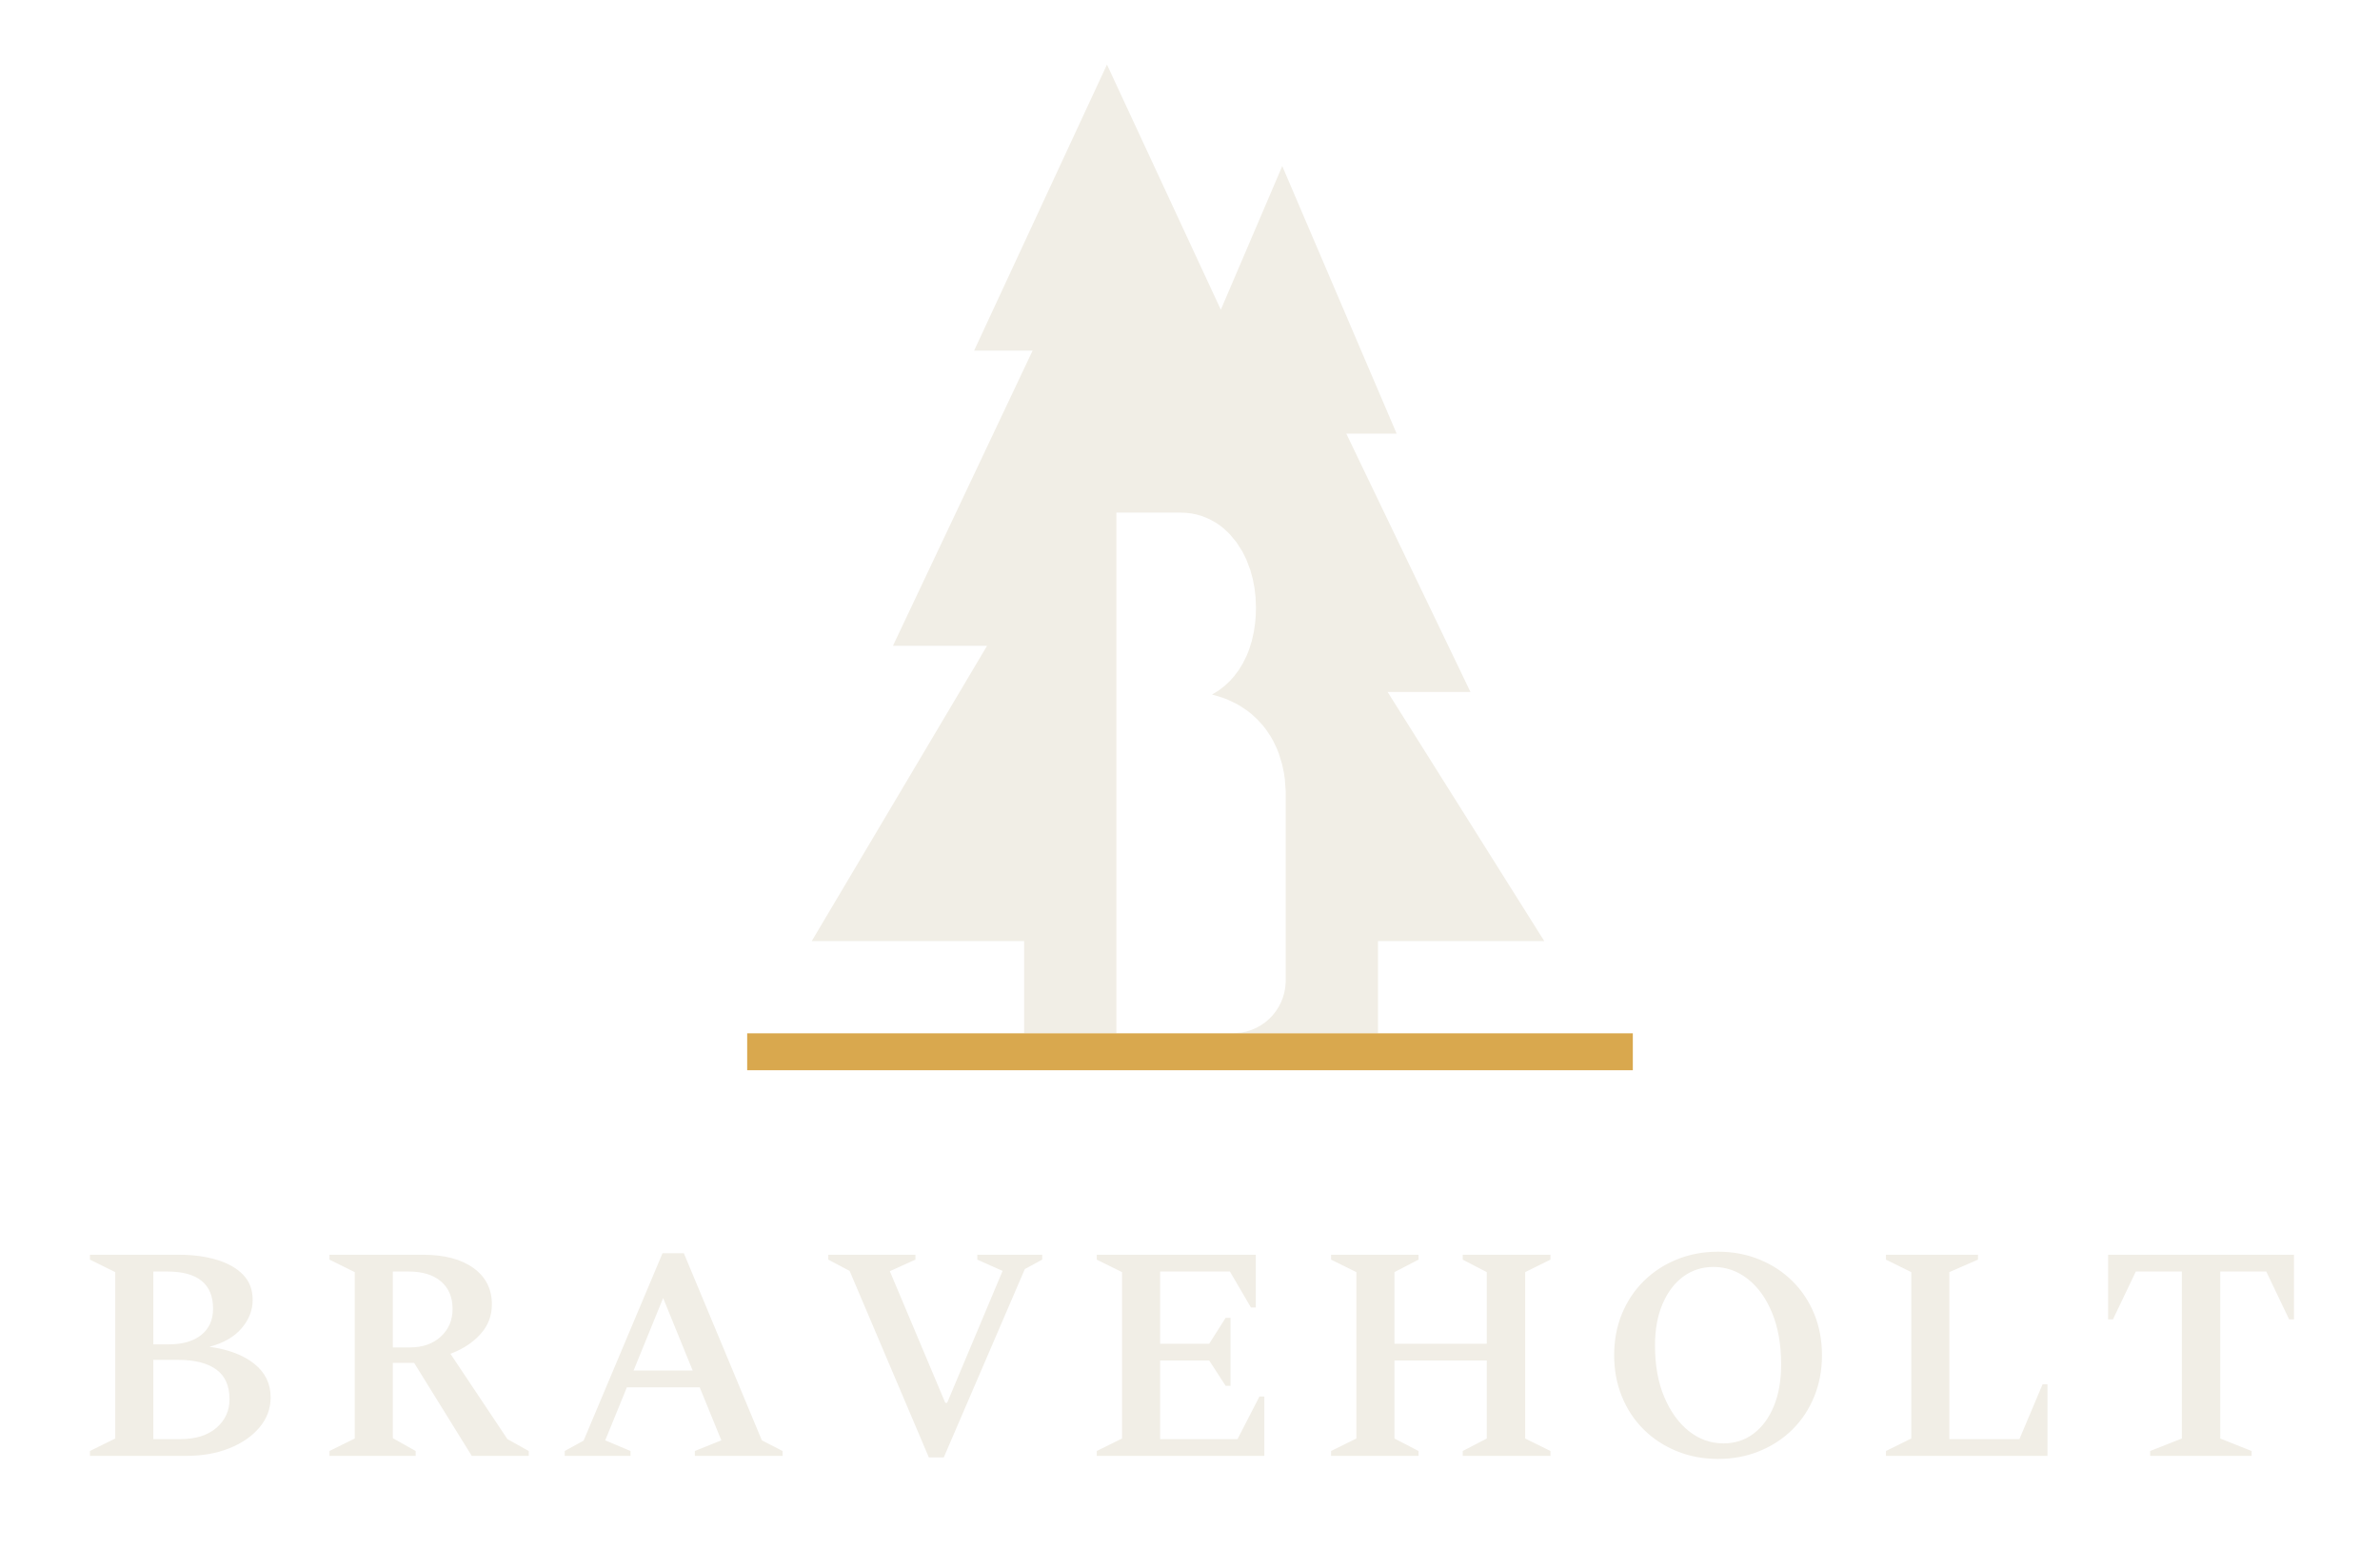
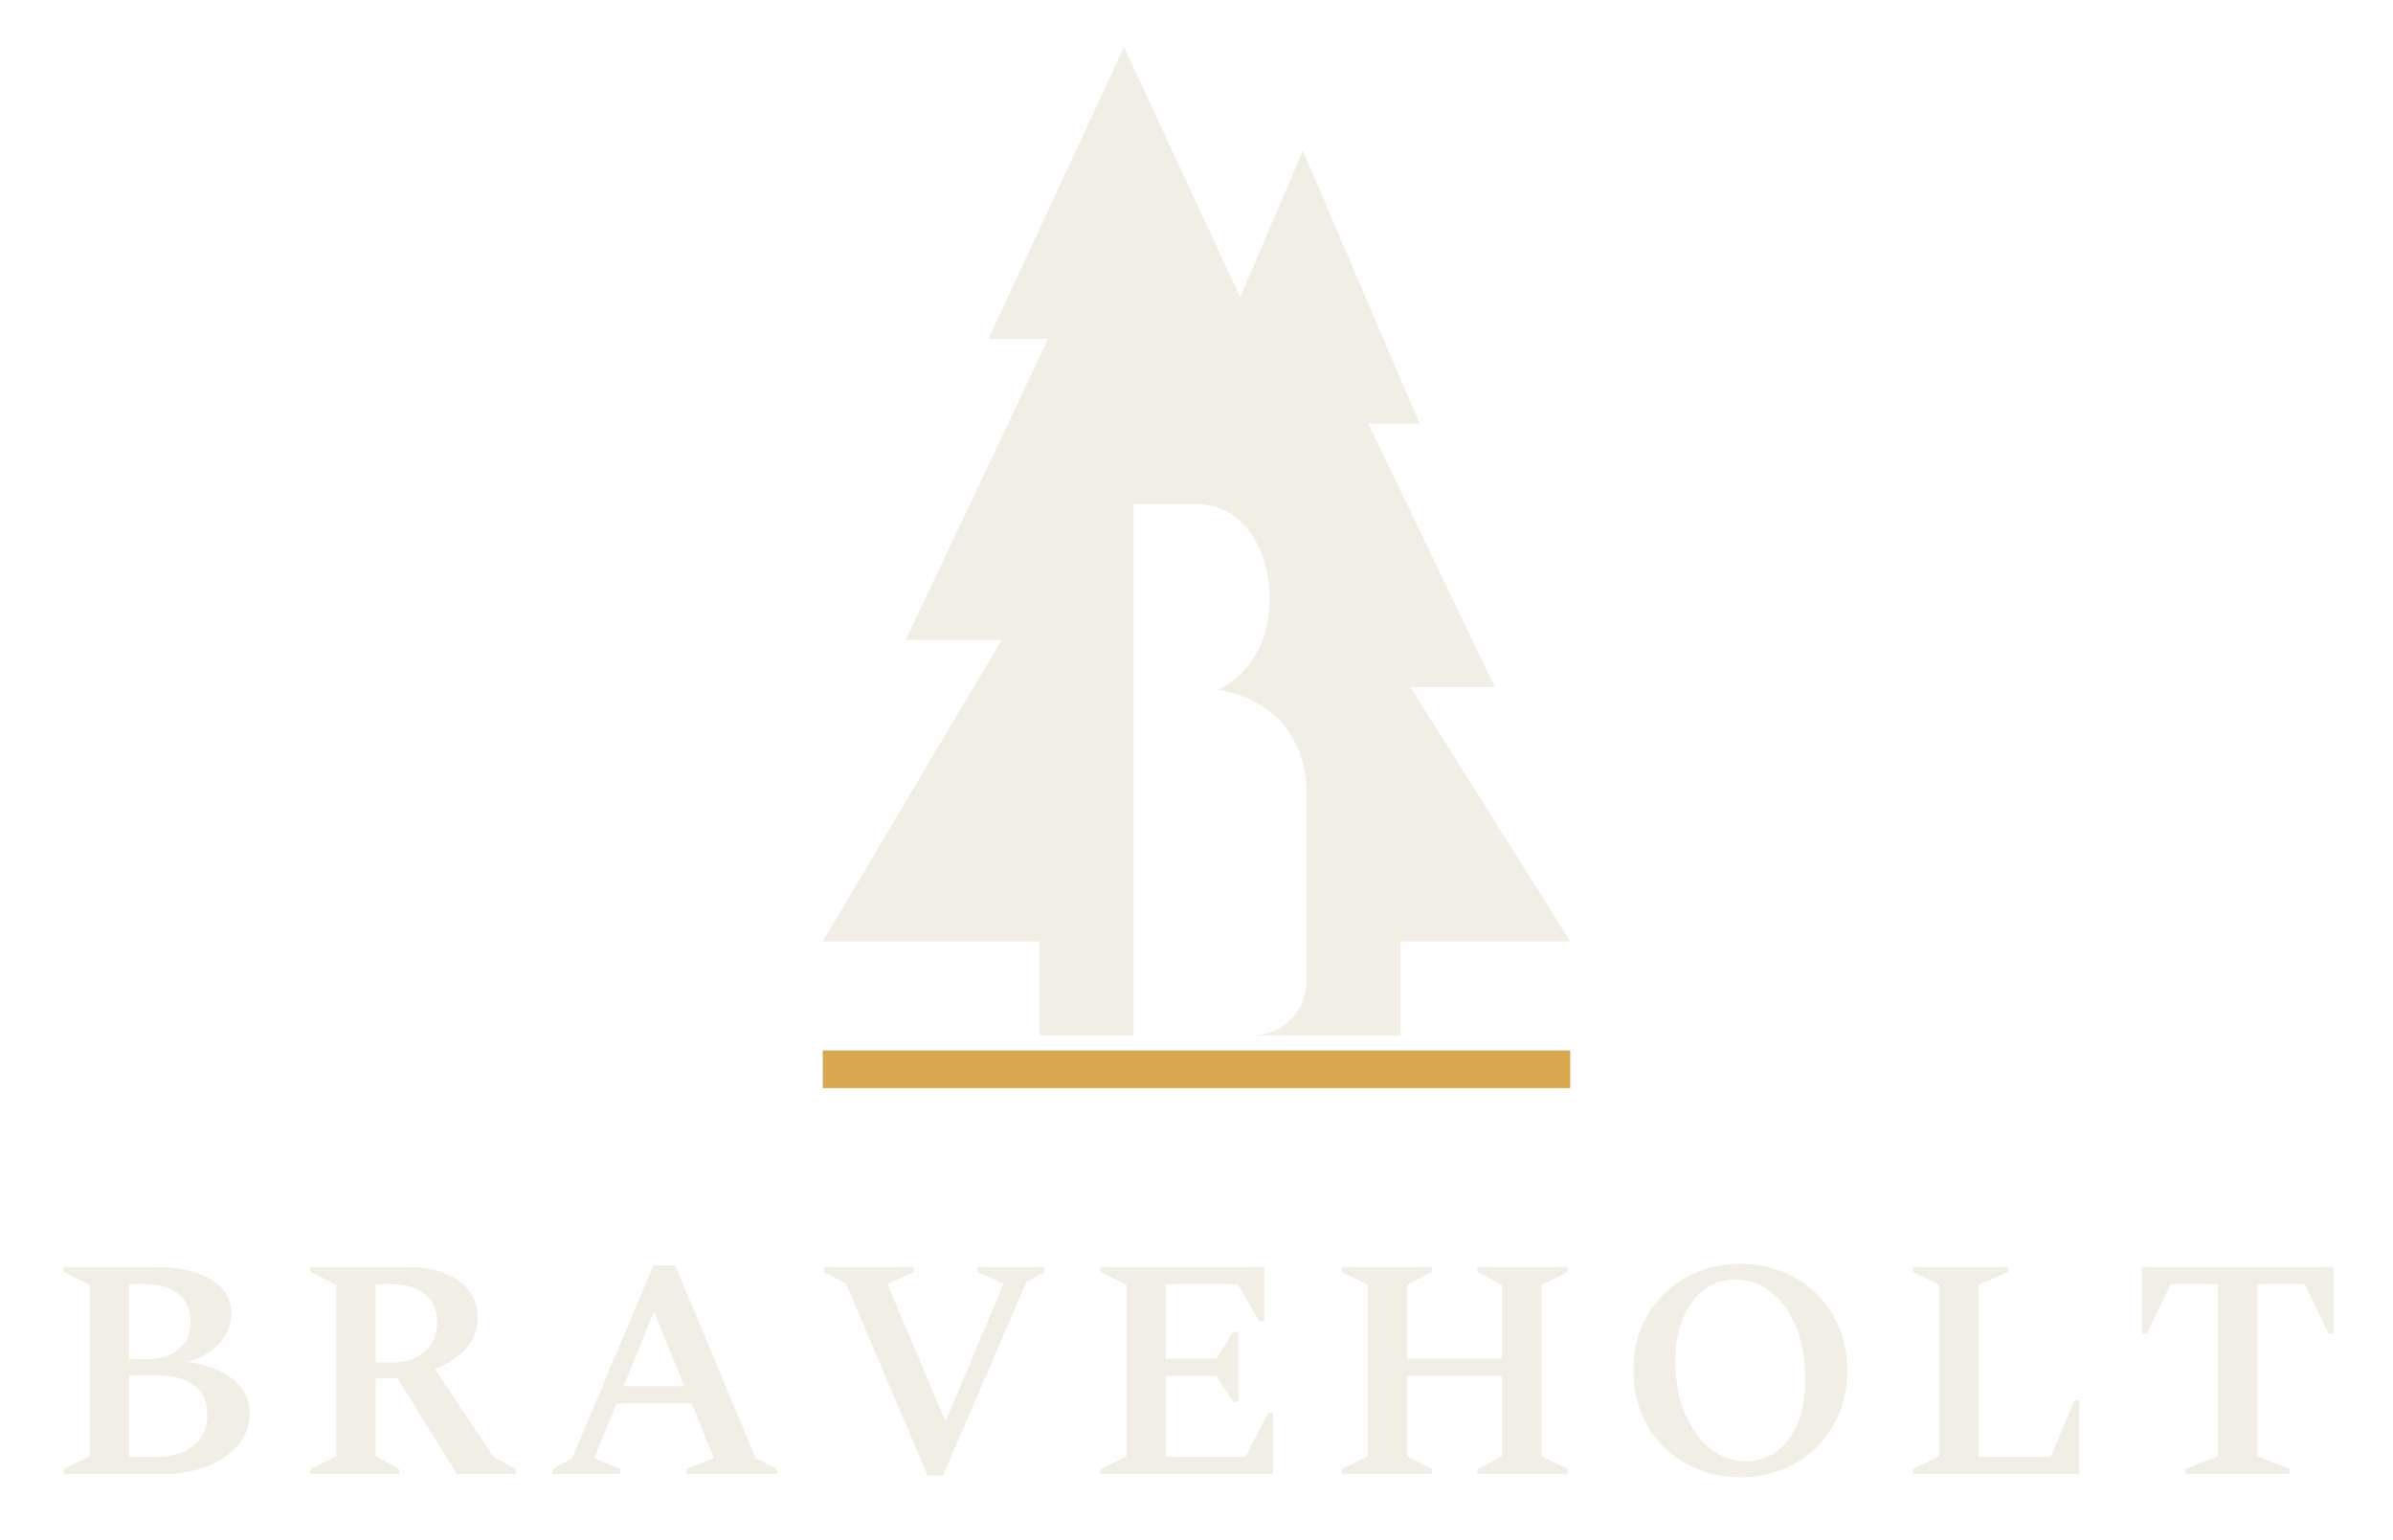
- <svg xmlns="http://www.w3.org/2000/svg" viewBox="-32.495 0 128.990 83.900" role="img" aria-label="Braveholt">
-   <path fill="#F1EEE6" fill-rule="evenodd" d="M21.000 35.000 L11.500 51.000 L23.010 51.000 L23.010 56.000 L28.010 56.000 L28.010 27.780 L31.495 27.780 L31.789 27.792 L32.075 27.826 L32.354 27.882 L32.624 27.960 L33.012 28.115 L33.379 28.313 L33.611 28.469 L33.832 28.643 L34.143 28.936 L34.516 29.383 L34.839 29.889 L35.046 30.304 L35.272 30.900 L35.402 31.376 L35.497 31.875 L35.555 32.394 L35.575 32.931 L35.564 33.345 L35.532 33.746 L35.457 34.257 L35.347 34.743 L35.203 35.201 L35.074 35.526 L34.874 35.933 L34.645 36.309 L34.387 36.653 L34.176 36.890 L33.873 37.175 L33.545 37.426 L33.195 37.640 L33.791 37.818 L34.074 37.930 L34.479 38.123 L34.735 38.269 L35.098 38.513 L35.326 38.691 L35.646 38.984 L35.938 39.303 L36.117 39.531 L36.361 39.895 L36.508 40.151 L36.702 40.555 L36.814 40.838 L36.996 41.433 L37.094 41.904 L37.141 42.229 L37.188 42.906 L37.188 53.210 L37.164 53.506 L37.112 53.792 L37.032 54.067 L36.928 54.329 L36.800 54.577 L36.649 54.810 L36.477 55.026 L36.285 55.225 L36.074 55.404 L35.846 55.562 L35.603 55.698 L35.345 55.810 L35.075 55.898 L34.793 55.960 L34.300 56.000 L42.190 56.000 L42.190 51.000 L51.200 51.000 L42.710 37.500 L47.200 37.500 L40.470 23.500 L43.200 23.500 L37.000 9.000 L33.671 16.785 L27.500 3.500 L20.300 19.000 L23.470 19.000 L15.900 35.000Z" />
-   <path fill="#D9A84E" d="M8 56 H56 V58 H8Z" />
-   <path fill="#F1EEE6" transform="translate(-28.495 78.900) scale(0.016515)" d="M53 0V-16L136 -57V-603L53 -644V-660H345Q414 -660 469.0 -643.5Q524 -627 555.5 -594.5Q587 -562 587 -512Q587 -461 550.5 -418.5Q514 -376 445 -358Q539 -345 592.5 -302.0Q646 -259 646 -192Q646 -137 609.5 -93.5Q573 -50 510.5 -25.0Q448 0 369 0ZM306 -605H261V-366H312Q380 -366 418.5 -397.0Q457 -428 457 -483Q457 -605 306 -605ZM343 -315H261V-55H350Q425 -55 468.0 -92.0Q511 -129 511 -186Q511 -252 467.5 -283.5Q424 -315 343 -315ZM839.0 0V-16L922.0 -57V-603L839.0 -644V-660H1146.0Q1251.0 -660 1311.5 -616.5Q1372.0 -573 1372.0 -497Q1372.0 -441 1334.5 -399.5Q1297.0 -358 1236.0 -335L1423.0 -55L1493.0 -16V0H1306.0L1117.0 -305H1047.0V-58L1122.0 -16V0ZM1098.0 -605H1047.0V-356H1104.0Q1166.0 -356 1204.5 -391.5Q1243.0 -427 1243.0 -482Q1243.0 -540 1205.0 -572.5Q1167.0 -605 1098.0 -605ZM1611.0 0V-16L1673.0 -50L1932.0 -665H2002.0L2258.0 -51L2326.0 -16V0H2038.0V-16L2125.0 -51L2054.0 -225H1815.0L1744.0 -51L1827.0 -16V0ZM1837.0 -280H2031.0L1934.0 -518ZM2806.0 5 2546.0 -607 2476.0 -644V-660H2762.0V-644L2678.0 -606L2860.0 -174H2866.0L3048.0 -607L2965.0 -644V-660H3178.0V-644L3121.0 -613L2855.0 5ZM3357.0 0V-16L3440.0 -57V-603L3357.0 -644V-660H3879.0V-487H3863.0L3794.0 -605H3565.0V-368H3726.0L3780.0 -453H3796.0V-230H3780.0L3726.0 -313H3565.0V-55H3819.0L3891.0 -195H3907.0V0ZM4126.0 0V-16L4209.0 -57V-603L4126.0 -644V-660H4413.0V-644L4334.0 -603V-368H4637.0V-603L4558.0 -644V-660H4846.0V-644L4763.0 -603V-57L4846.0 -16V0H4558.0V-16L4637.0 -57V-313H4334.0V-57L4413.0 -16V0ZM5396.0 10Q5323.0 10 5260.5 -15.5Q5198.0 -41 5152.0 -86.5Q5106.0 -132 5080.5 -194.5Q5055.0 -257 5055.0 -330Q5055.0 -404 5080.5 -466.0Q5106.0 -528 5152.0 -573.5Q5198.0 -619 5260.5 -644.5Q5323.0 -670 5396.0 -670Q5469.0 -670 5531.5 -644.5Q5594.0 -619 5640.0 -573.5Q5686.0 -528 5711.5 -466.0Q5737.0 -404 5737.0 -330Q5737.0 -257 5711.5 -194.5Q5686.0 -132 5640.0 -86.5Q5594.0 -41 5531.5 -15.5Q5469.0 10 5396.0 10ZM5414.0 -41Q5470.0 -41 5512.5 -73.0Q5555.0 -105 5579.0 -163.0Q5603.0 -221 5603.0 -300Q5603.0 -397 5573.5 -469.0Q5544.0 -541 5493.5 -580.5Q5443.0 -620 5381.0 -620Q5325.0 -620 5282.0 -588.5Q5239.0 -557 5214.0 -499.0Q5189.0 -441 5189.0 -362Q5189.0 -265 5219.5 -193.0Q5250.0 -121 5300.5 -81.0Q5351.0 -41 5414.0 -41ZM5947.0 0V-16L6030.0 -57V-603L5947.0 -644V-660H6249.0V-644L6155.0 -603V-55H6385.0L6461.0 -235H6477.0V0ZM6814.0 0V-16L6918.0 -57V-605H6767.0L6692.0 -448H6676.0V-660H7286.0V-448H7270.0L7195.0 -605H7044.0V-57L7147.0 -16V0Z" />
+ <svg xmlns="http://www.w3.org/2000/svg" viewBox="-32.200 1 127.100 81.800" role="img" aria-label="Braveholt">
+   <path fill="#F1EEE6" fill-rule="evenodd" d="M21.000 35.000 L11.500 51.000 L23.010 51.000 L23.010 56.000 L28.010 56.000 L28.010 27.780 L31.410 27.780 L31.693 27.792 L31.967 27.826 L32.233 27.882 L32.490 27.959 L32.858 28.113 L33.204 28.310 L33.422 28.464 L33.629 28.636 L33.919 28.925 L34.265 29.364 L34.493 29.730 L34.753 30.263 L34.960 30.842 L35.079 31.303 L35.165 31.784 L35.217 32.282 L35.235 32.795 L35.216 33.337 L35.176 33.729 L35.089 34.231 L34.964 34.710 L34.801 35.164 L34.600 35.593 L34.363 35.995 L34.088 36.370 L33.858 36.633 L33.519 36.958 L33.241 37.183 L32.840 37.456 L32.515 37.640 L32.890 37.713 L33.250 37.802 L33.594 37.909 L34.083 38.098 L34.389 38.244 L34.680 38.405 L34.955 38.580 L35.339 38.868 L35.795 39.298 L36.000 39.531 L36.277 39.903 L36.441 40.164 L36.658 40.574 L36.782 40.860 L36.938 41.305 L37.021 41.612 L37.115 42.086 L37.171 42.576 L37.188 42.911 L37.188 53.210 L37.164 53.506 L37.112 53.792 L37.032 54.067 L36.928 54.329 L36.800 54.577 L36.649 54.810 L36.477 55.026 L36.285 55.225 L36.074 55.404 L35.846 55.562 L35.603 55.698 L35.345 55.810 L35.075 55.898 L34.793 55.960 L34.300 56.000 L42.190 56.000 L42.190 51.000 L51.200 51.000 L42.710 37.500 L47.200 37.500 L40.470 23.500 L43.200 23.500 L37.000 9.000 L33.671 16.785 L27.500 3.500 L20.300 19.000 L23.470 19.000 L15.900 35.000Z" />
+   <path fill="#D9A84E" d="M11.5 56.8 H51.2 V58.8 H11.5Z" />
+   <path fill="#F1EEE6" transform="translate(-29.700 79.300) scale(0.016667)" d="M53 0V-16L136 -57V-603L53 -644V-660H345Q414 -660 469.0 -643.5Q524 -627 555.5 -594.5Q587 -562 587 -512Q587 -461 550.5 -418.5Q514 -376 445 -358Q539 -345 592.5 -302.0Q646 -259 646 -192Q646 -137 609.5 -93.5Q573 -50 510.5 -25.0Q448 0 369 0ZM306 -605H261V-366H312Q380 -366 418.5 -397.0Q457 -428 457 -483Q457 -605 306 -605ZM343 -315H261V-55H350Q425 -55 468.0 -92.0Q511 -129 511 -186Q511 -252 467.5 -283.5Q424 -315 343 -315ZM839.0 0V-16L922.0 -57V-603L839.0 -644V-660H1146.0Q1251.0 -660 1311.5 -616.5Q1372.0 -573 1372.0 -497Q1372.0 -441 1334.5 -399.5Q1297.0 -358 1236.0 -335L1423.0 -55L1493.0 -16V0H1306.0L1117.0 -305H1047.0V-58L1122.0 -16V0ZM1098.0 -605H1047.0V-356H1104.0Q1166.0 -356 1204.5 -391.5Q1243.0 -427 1243.0 -482Q1243.0 -540 1205.0 -572.5Q1167.0 -605 1098.0 -605ZM1611.0 0V-16L1673.0 -50L1932.0 -665H2002.0L2258.0 -51L2326.0 -16V0H2038.0V-16L2125.0 -51L2054.0 -225H1815.0L1744.0 -51L1827.0 -16V0ZM1837.0 -280H2031.0L1934.0 -518ZM2806.0 5 2546.0 -607 2476.0 -644V-660H2762.0V-644L2678.0 -606L2860.0 -174H2866.0L3048.0 -607L2965.0 -644V-660H3178.0V-644L3121.0 -613L2855.0 5ZM3357.0 0V-16L3440.0 -57V-603L3357.0 -644V-660H3879.0V-487H3863.0L3794.0 -605H3565.0V-368H3726.0L3780.0 -453H3796.0V-230H3780.0L3726.0 -313H3565.0V-55H3819.0L3891.0 -195H3907.0V0ZM4126.0 0V-16L4209.0 -57V-603L4126.0 -644V-660H4413.0V-644L4334.0 -603V-368H4637.0V-603L4558.0 -644V-660H4846.0V-644L4763.0 -603V-57L4846.0 -16V0H4558.0V-16L4637.0 -57V-313H4334.0V-57L4413.0 -16V0ZM5396.0 10Q5323.0 10 5260.5 -15.5Q5198.0 -41 5152.0 -86.5Q5106.0 -132 5080.5 -194.5Q5055.0 -257 5055.0 -330Q5055.0 -404 5080.5 -466.0Q5106.0 -528 5152.0 -573.5Q5198.0 -619 5260.5 -644.5Q5323.0 -670 5396.0 -670Q5469.0 -670 5531.5 -644.5Q5594.0 -619 5640.0 -573.5Q5686.0 -528 5711.5 -466.0Q5737.0 -404 5737.0 -330Q5737.0 -257 5711.5 -194.5Q5686.0 -132 5640.0 -86.5Q5594.0 -41 5531.5 -15.5Q5469.0 10 5396.0 10ZM5414.0 -41Q5470.0 -41 5512.5 -73.0Q5555.0 -105 5579.0 -163.0Q5603.0 -221 5603.0 -300Q5603.0 -397 5573.5 -469.0Q5544.0 -541 5493.5 -580.5Q5443.0 -620 5381.0 -620Q5325.0 -620 5282.0 -588.5Q5239.0 -557 5214.0 -499.0Q5189.0 -441 5189.0 -362Q5189.0 -265 5219.5 -193.0Q5250.0 -121 5300.5 -81.0Q5351.0 -41 5414.0 -41ZM5947.0 0V-16L6030.0 -57V-603L5947.0 -644V-660H6249.0V-644L6155.0 -603V-55H6385.0L6461.0 -235H6477.0V0ZM6814.0 0V-16L6918.0 -57V-605H6767.0L6692.0 -448H6676.0V-660H7286.0V-448H7270.0L7195.0 -605H7044.0V-57L7147.0 -16V0Z" />
</svg>
